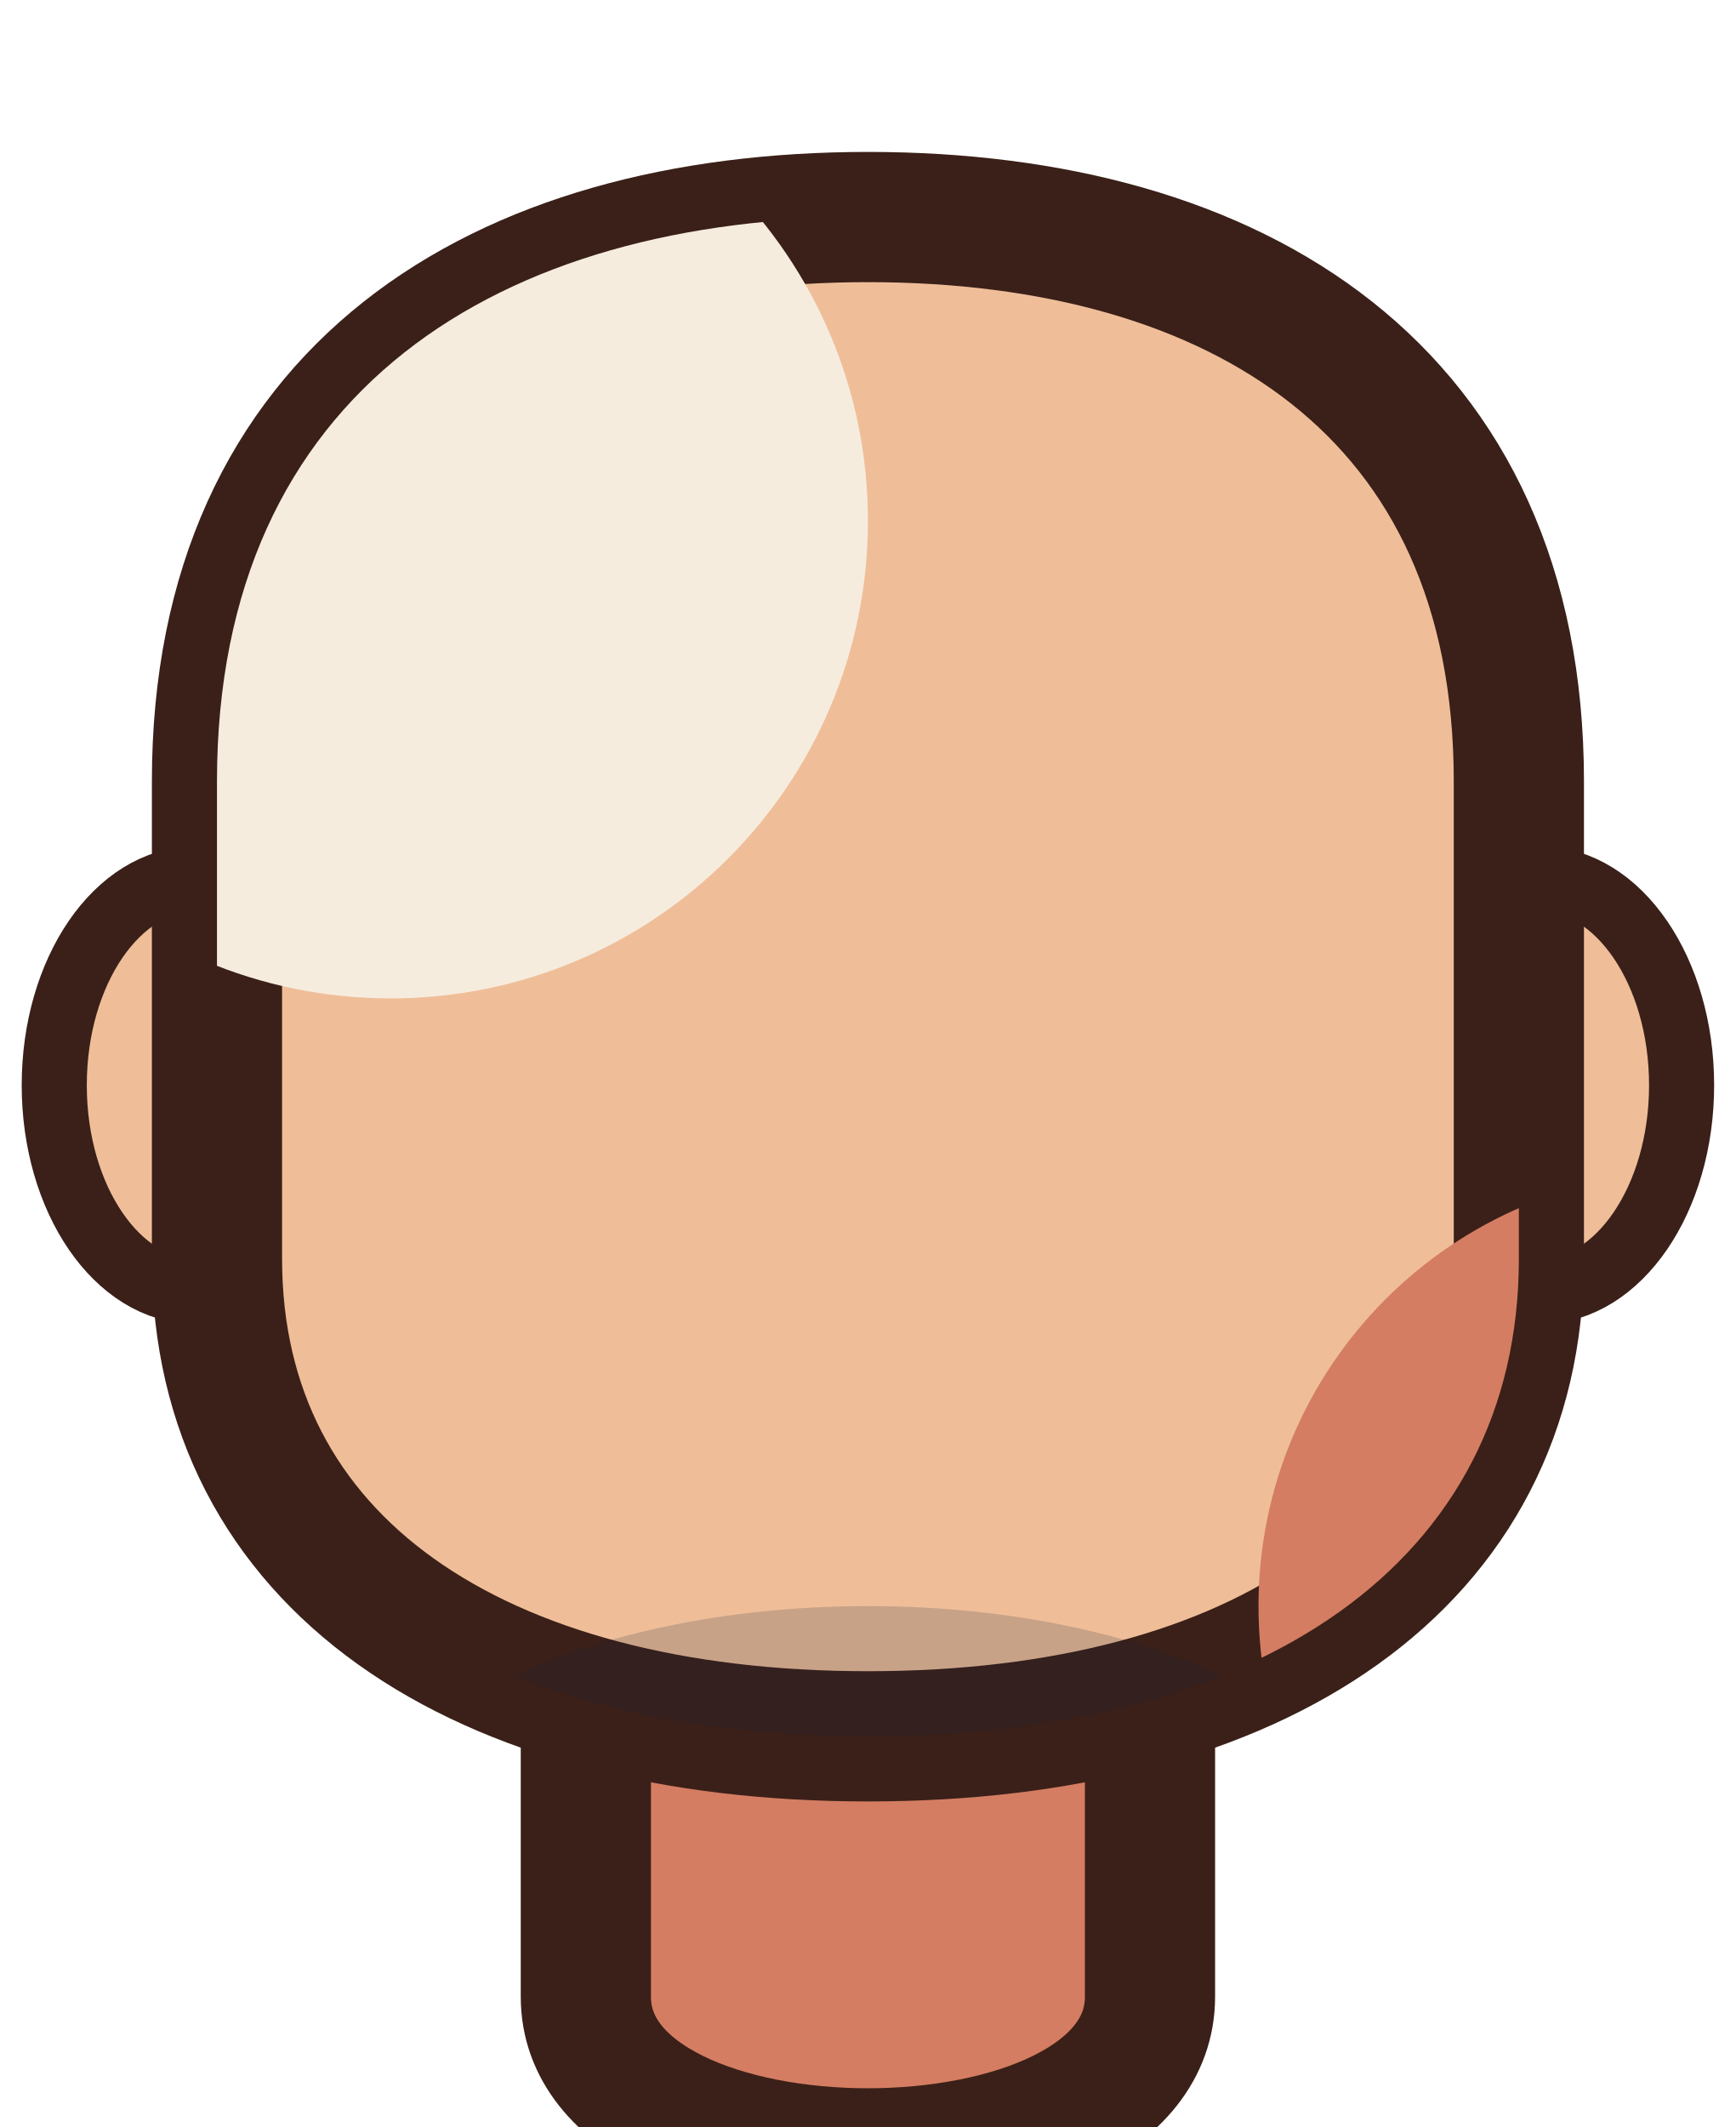
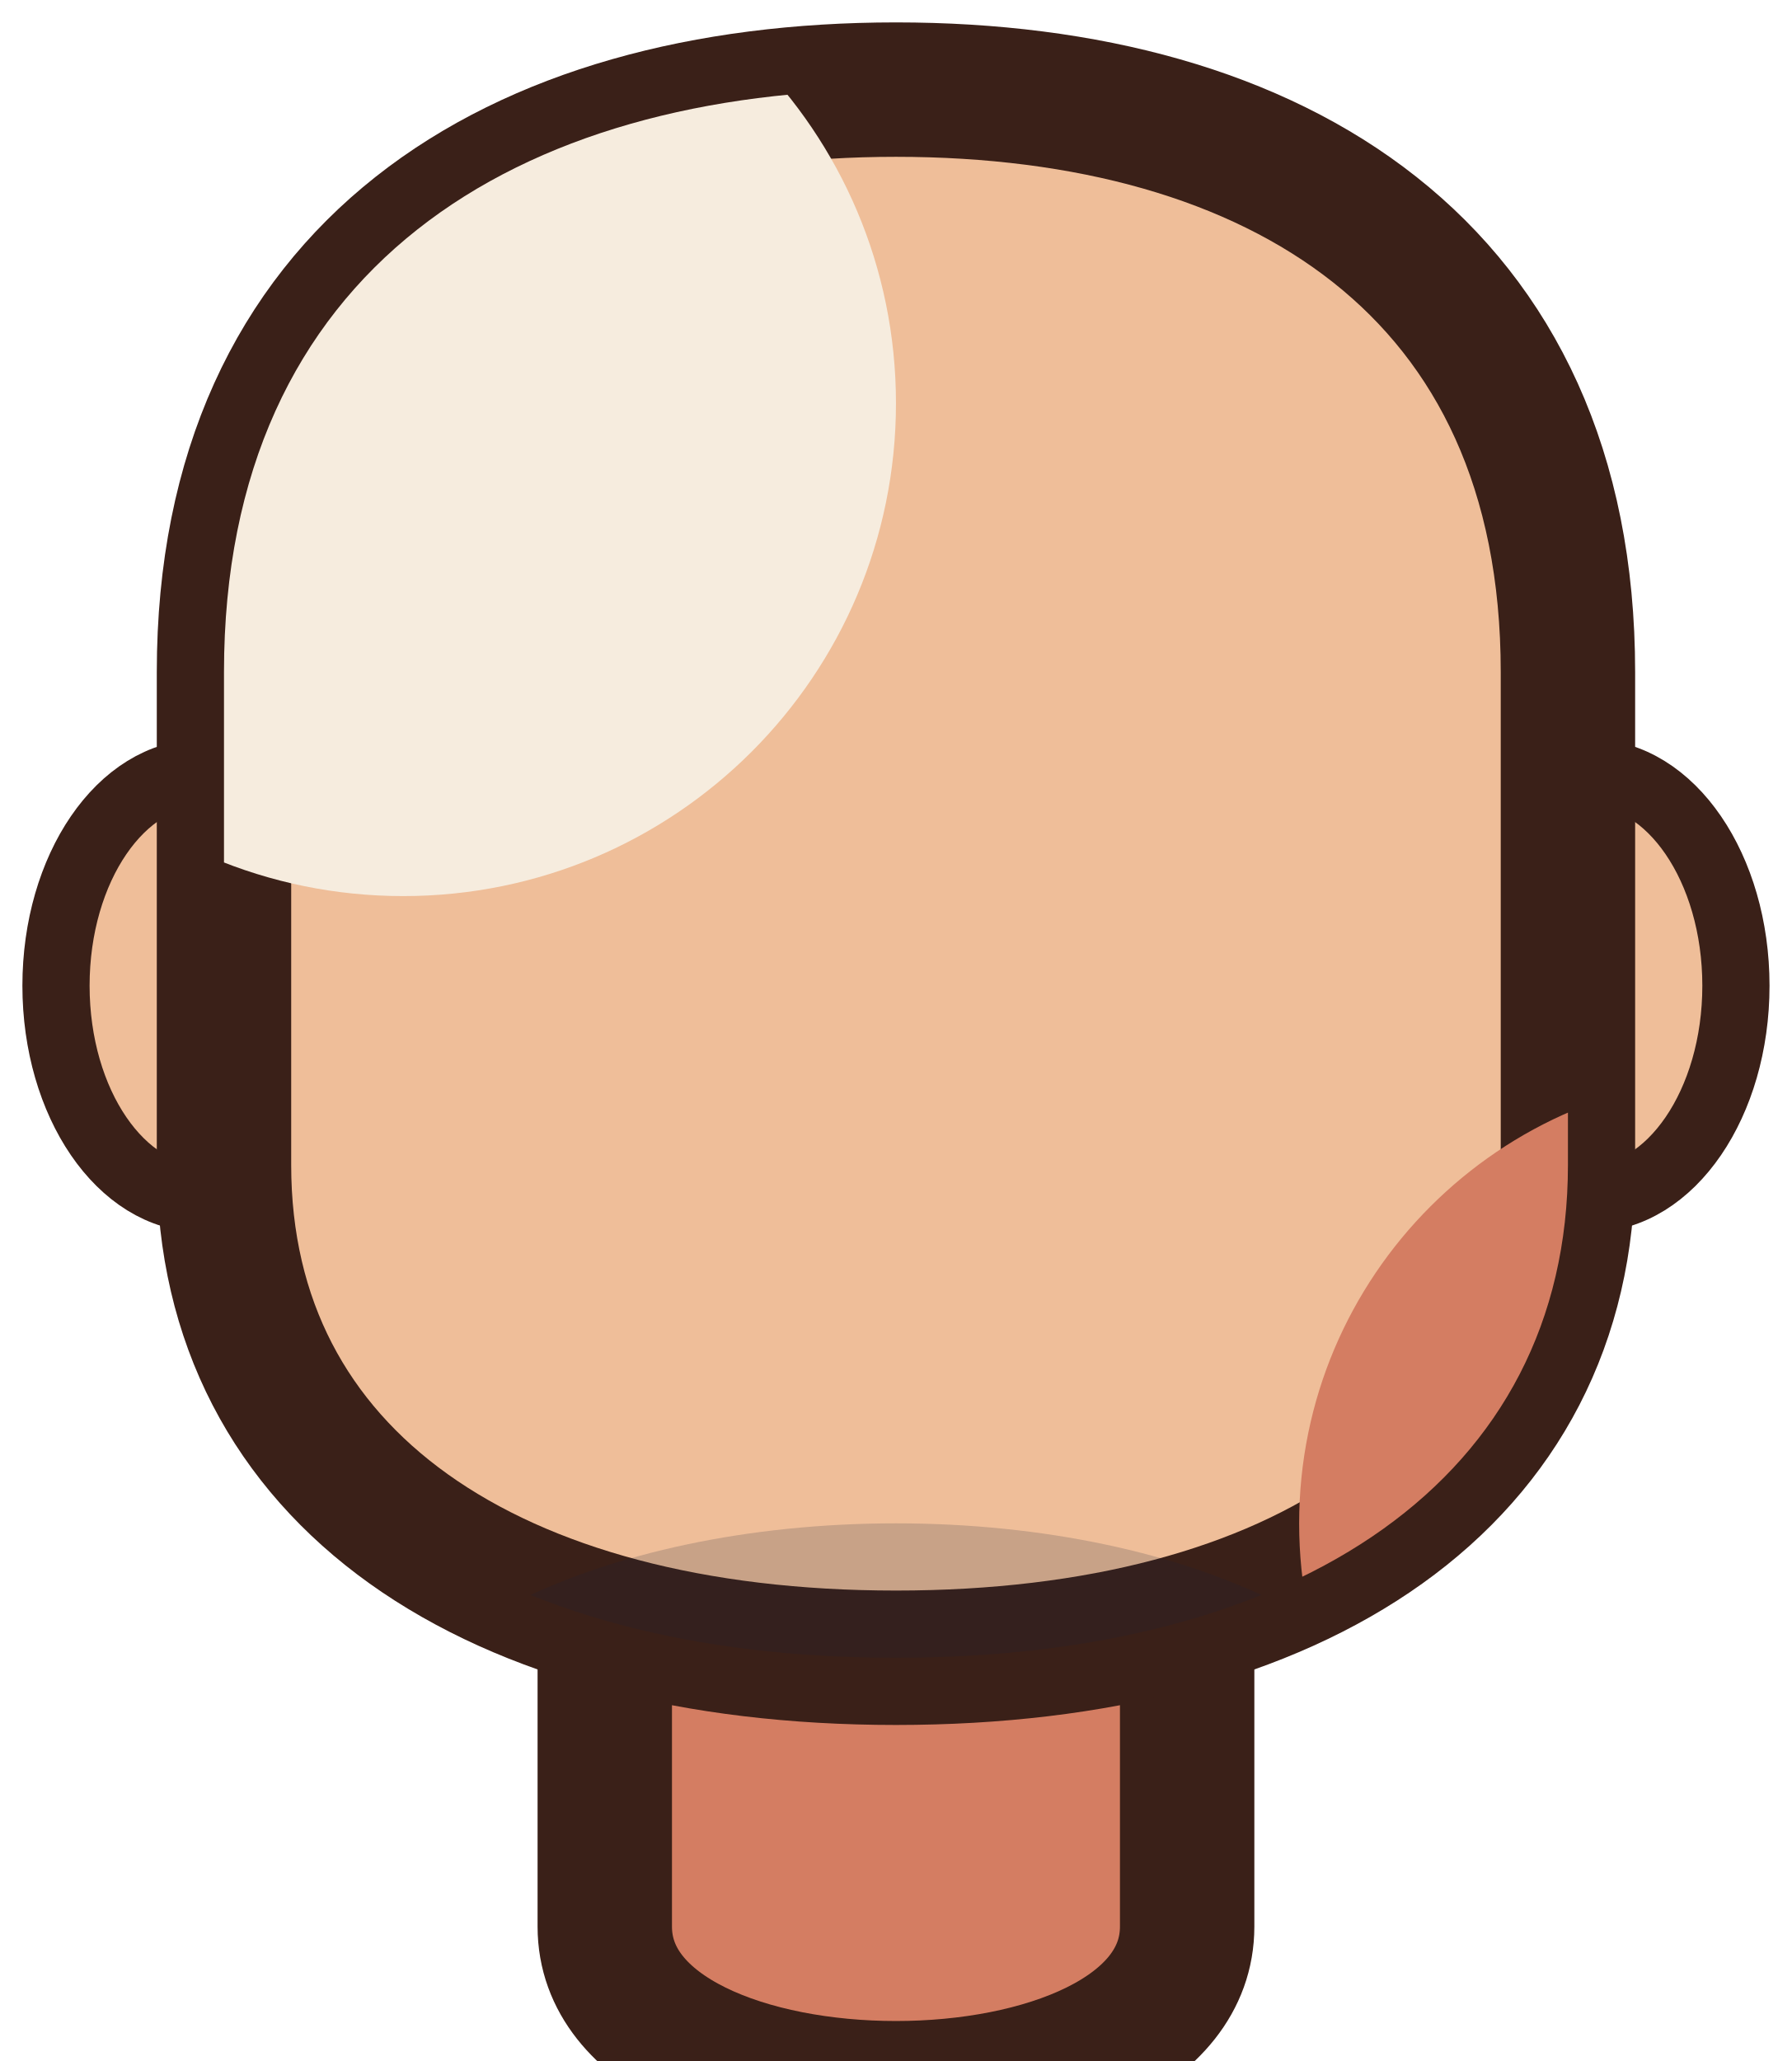
- <svg xmlns="http://www.w3.org/2000/svg" width="80" height="98" viewBox="80 30 80 98" shape-rendering="geometricPrecision">
+ <svg xmlns="http://www.w3.org/2000/svg" width="80" height="92" viewBox="80 36 80 92" shape-rendering="geometricPrecision">
  <path d="M 107,100 L 107,122 C 107,131.62 133,131.62 133,122 L 133,100 C 133,90.38 107,90.38 107,100 Z" fill="#d47d62" stroke="#3a2018" stroke-width="6" stroke-linecap="round" stroke-linejoin="round" />
  <ellipse cx="89" cy="80" rx="6.5" ry="9.5" fill="#efbe99" stroke="#3a2018" stroke-width="3" />
  <ellipse cx="151" cy="80" rx="6.5" ry="9.5" fill="#efbe99" stroke="#3a2018" stroke-width="3" />
  <path d="M 90,66 C 90,48 103,40 120,40 C 137,40 150,48 150,66 L 150,88 C 150,102 138,110 120,110 C 102,110 90,102 90,88 Z" fill="#efbe99" stroke="#3a2018" stroke-width="6" stroke-linecap="round" stroke-linejoin="round" />
  <defs>
    <clipPath id="hd">
      <path d="M 90,66 C 90,48 103,40 120,40 C 137,40 150,48 150,66 L 150,88 C 150,102 138,110 120,110 C 102,110 90,102 90,88 Z" />
    </clipPath>
  </defs>
  <g clip-path="url(#hd)">
    <ellipse cx="98" cy="54" rx="22" ry="22" fill="#f6ecde" />
    <ellipse cx="158" cy="104" rx="20" ry="20" fill="#d47d62" />
  </g>
  <g clip-path="url(#hd)">
    <ellipse cx="120" cy="116" rx="24" ry="12" fill="#16203a" opacity="0.18" />
  </g>
</svg>
